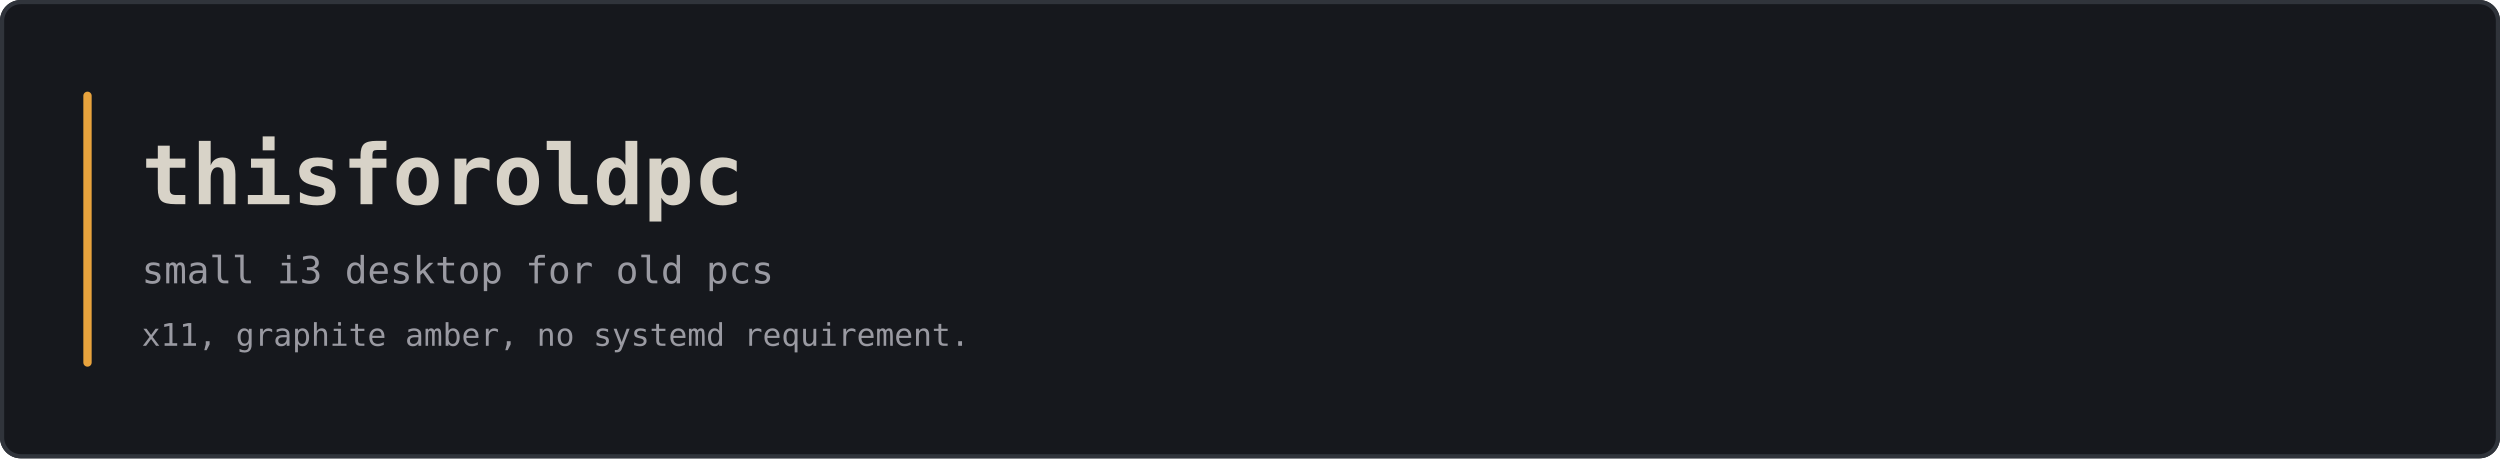
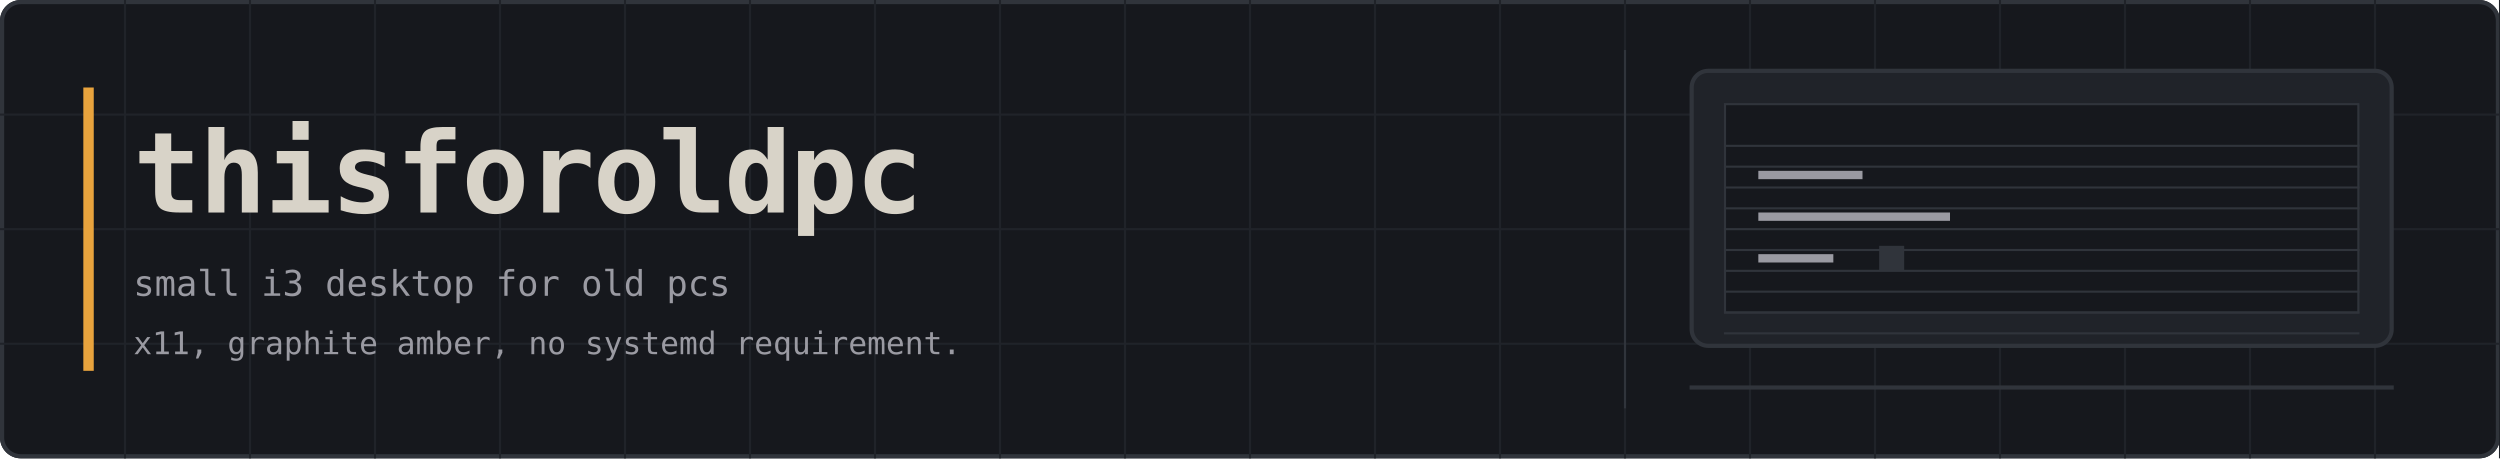
- <svg xmlns="http://www.w3.org/2000/svg" width="1200" height="220" viewBox="0 0 1200 220" role="img" aria-label="ThisForOldPc in graphite and amber">
+ <svg xmlns="http://www.w3.org/2000/svg" width="1200" height="220" viewBox="0 0 1200 220" role="img" aria-label="thisforoldpc in graphite and amber">
  <rect width="1200" height="220" rx="10" fill="#16181D" />
  <rect x="1" y="1" width="1198" height="218" rx="9" fill="none" stroke="#30343B" stroke-width="2" />
-   <rect x="40" y="44" width="4" height="132" rx="2" fill="#E8A33D" />
-   <text x="68" y="98" font-family="ui-monospace,SFMono-Regular,Menlo,Consolas,monospace" font-size="40" font-weight="700" fill="#D8D3C8">thisforoldpc</text>
-   <text x="68" y="136" font-family="ui-monospace,SFMono-Regular,Menlo,Consolas,monospace" font-size="18" fill="#9A9AA2">small i3 desktop for old pcs</text>
-   <text x="68" y="166" font-family="ui-monospace,SFMono-Regular,Menlo,Consolas,monospace" font-size="15" fill="#9A9AA2">x11, graphite amber, no systemd requirement.</text>
+   <g stroke="#202329" stroke-width="1">
+     <path d="M60 0V220" />
+     <path d="M120 0V220" />
+     <path d="M180 0V220" />
+     <path d="M240 0V220" />
+     <path d="M300 0V220" />
+     <path d="M360 0V220" />
+     <path d="M420 0V220" />
+     <path d="M480 0V220" />
+     <path d="M540 0V220" />
+     <path d="M600 0V220" />
+     <path d="M660 0V220" />
+     <path d="M720 0V220" />
+     <path d="M780 0V220" />
+     <path d="M840 0V220" />
+     <path d="M900 0V220" />
+     <path d="M960 0V220" />
+     <path d="M1020 0V220" />
+     <path d="M1080 0V220" />
+     <path d="M1140 0V220" />
+     <path d="M1200 0V220" />
+     <path d="M0 55H1200" />
+     <path d="M0 110H1200" />
+     <path d="M0 165H1200" />
+   </g>
+   <path d="M780 24V196" stroke="#30343B" stroke-width="1" />
+   <g stroke-linecap="square" stroke-linejoin="miter">
+     <rect x="812" y="34" width="336" height="132" rx="8" fill="#202329" stroke="#30343B" stroke-width="2" />
+     <rect x="828" y="50" width="304" height="100" fill="#16181D" stroke="#30343B" stroke-width="1" />
+     <g stroke="#30343B" stroke-width="1">
+       <path d="M828 70H1132" />
+       <path d="M828 80H1132" />
+       <path d="M828 90H1132" />
+       <path d="M828 100H1132" />
+       <path d="M828 110H1132" />
+       <path d="M828 120H1132" />
+       <path d="M828 130H1132" />
+       <path d="M828 140H1132" />
+       <path d="M828 150H1132" />
+       <path d="M828 160H1132" />
+     </g>
+     <path d="M846 84H892M846 104H934M846 124H878" stroke="#9A9AA2" stroke-width="4" />
+     <rect x="902" y="118" width="12" height="12" fill="#30343B" />
+     <path d="M812 186H1148" stroke="#30343B" stroke-width="2" />
+   </g>
+   <rect x="40" y="42" width="5" height="136" fill="#E8A33D" />
+   <text x="64" y="102" font-family="ui-monospace,SFMono-Regular,Menlo,Consolas,monospace" font-size="54" font-weight="700" letter-spacing="-1" fill="#D8D3C8">thisforoldpc</text>
+   <text x="64" y="142" font-family="ui-monospace,SFMono-Regular,Menlo,Consolas,monospace" font-size="17" fill="#9A9AA2">small i3 desktop for old pcs</text>
+   <text x="64" y="170" font-family="ui-monospace,SFMono-Regular,Menlo,Consolas,monospace" font-size="15" fill="#9A9AA2">x11, graphite amber, no systemd requirement.</text>
</svg>
